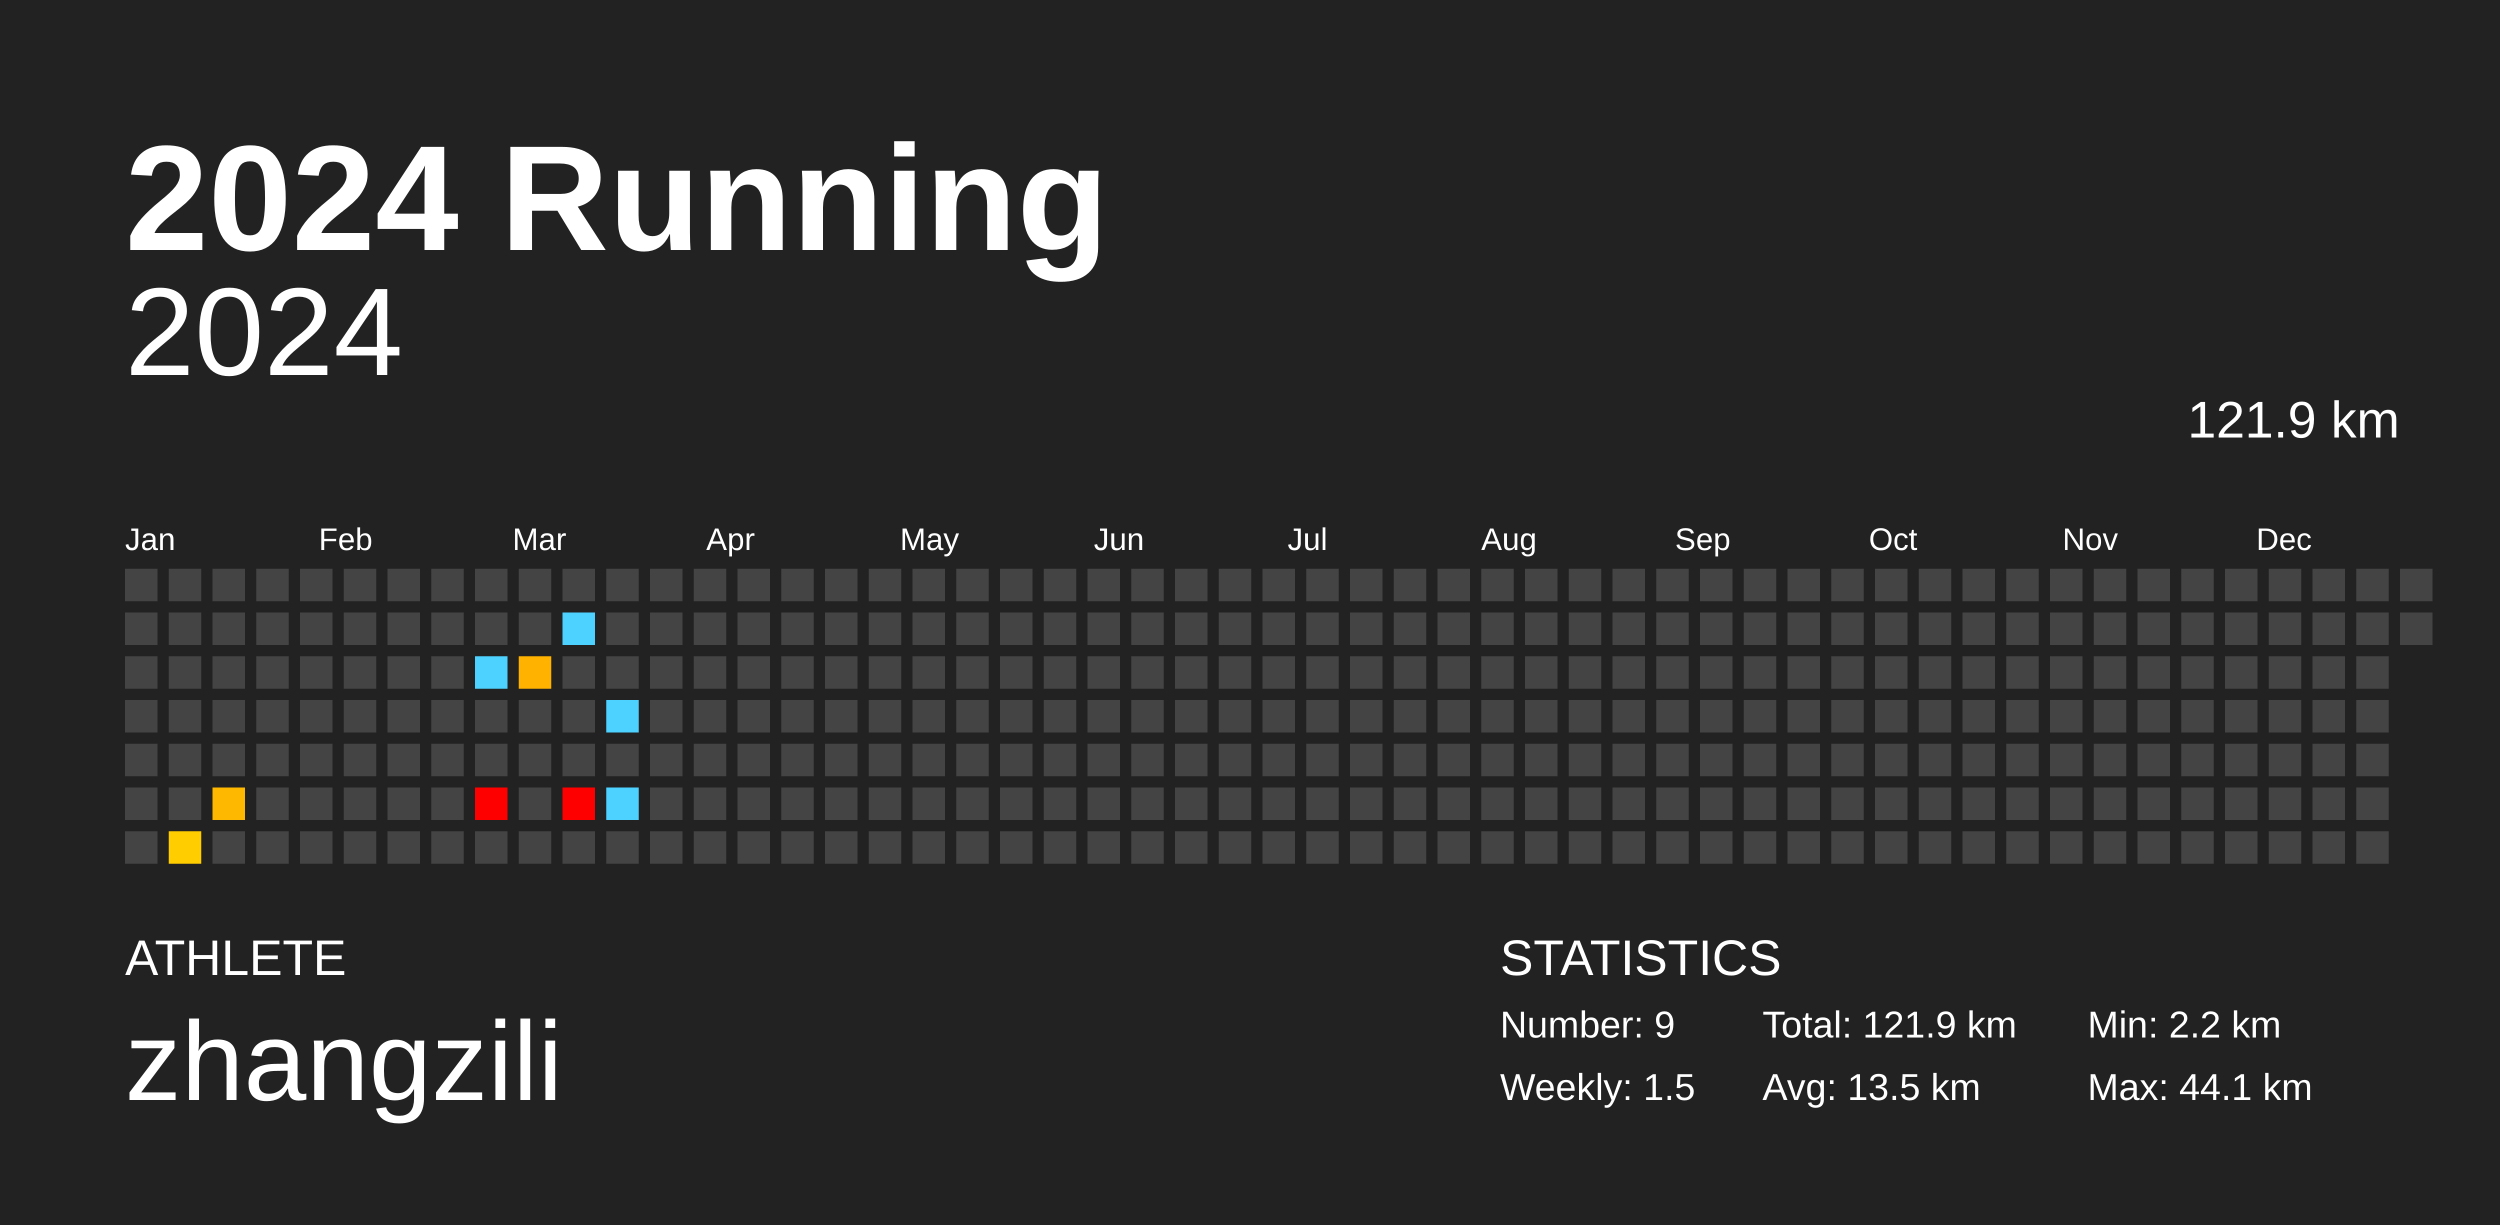
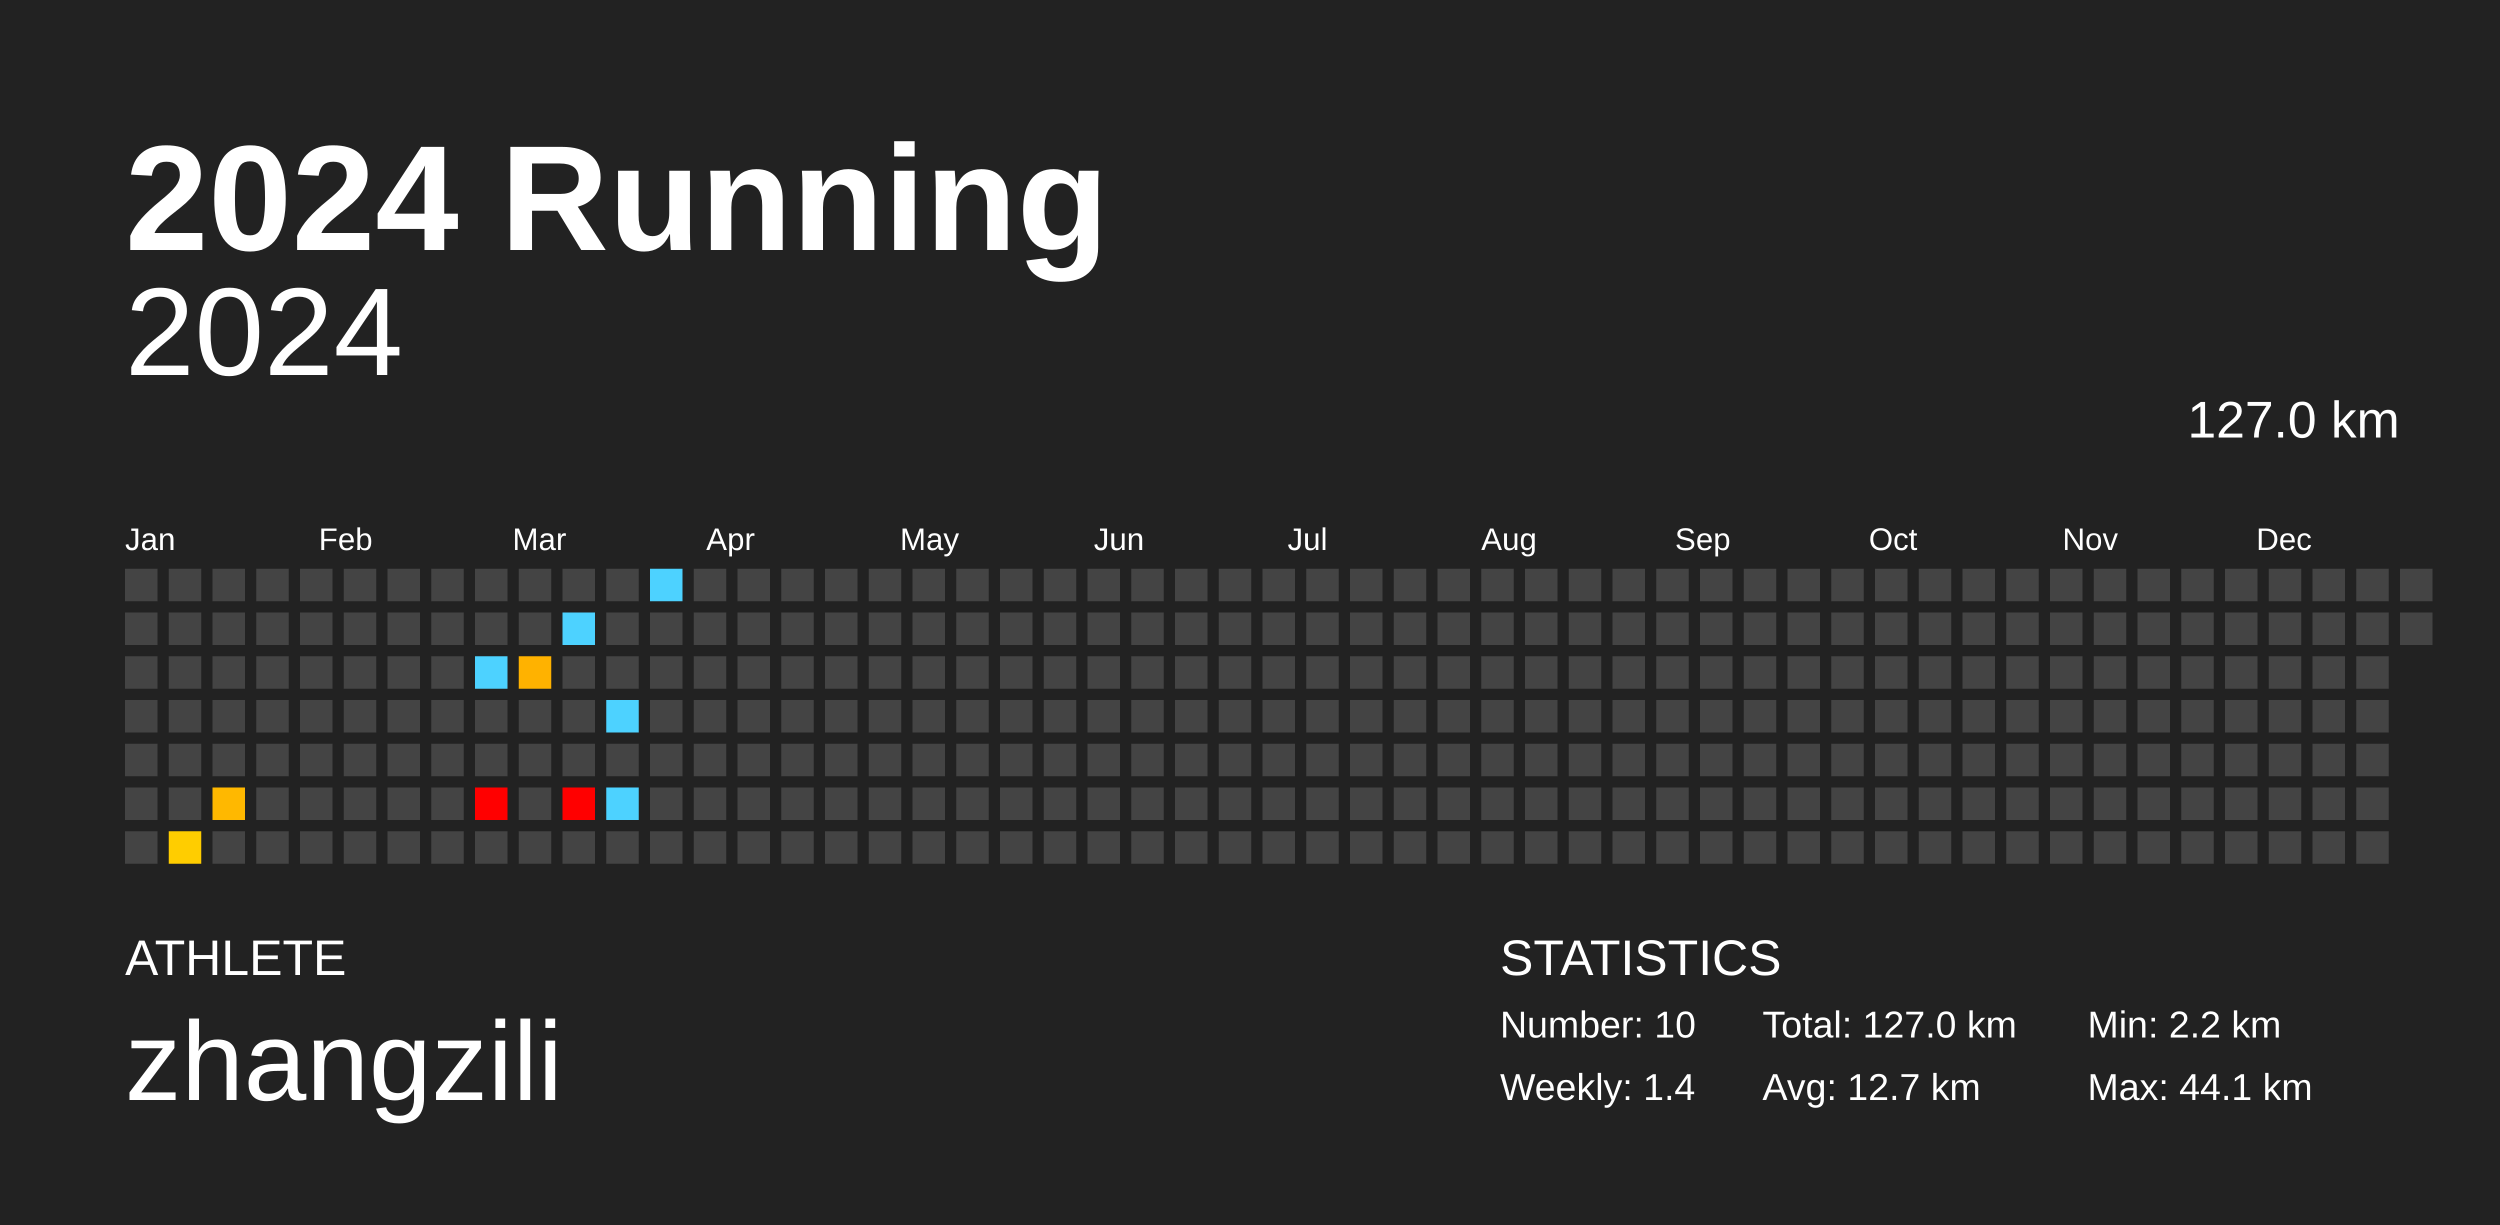
<svg xmlns="http://www.w3.org/2000/svg" baseProfile="full" height="98mm" version="1.1" viewBox="0,0,200,98" width="200mm">
  <defs />
  <rect fill="#222222" height="98" width="200" x="0" y="0" />
  <text fill="#FFFFFF" style="font-size:12px; font-family:Arial; font-weight:bold;" x="10" y="20">2024 Running</text>
  <text fill="#FFFFFF" style="font-size:4px; font-family:Arial" x="10" y="78">ATHLETE</text>
  <text fill="#FFFFFF" style="font-size:9px; font-family:Arial" x="10" y="88">zhangzili</text>
  <text fill="#FFFFFF" style="font-size:4px; font-family:Arial" x="120" y="78">STATISTICS</text>
-   <text fill="#FFFFFF" style="font-size:3px; font-family:Arial" x="120" y="83">Number: 9</text>
-   <text fill="#FFFFFF" style="font-size:3px; font-family:Arial" x="120" y="88">Weekly: 1.5</text>
-   <text fill="#FFFFFF" style="font-size:3px; font-family:Arial" x="141" y="83">Total: 121.9 km</text>
-   <text fill="#FFFFFF" style="font-size:3px; font-family:Arial" x="141" y="88">Avg: 13.5 km</text>
+   <text fill="#FFFFFF" style="font-size:3px; font-family:Arial" x="120" y="83">Number: 10</text>
+   <text fill="#FFFFFF" style="font-size:3px; font-family:Arial" x="120" y="88">Weekly: 1.4</text>
+   <text fill="#FFFFFF" style="font-size:3px; font-family:Arial" x="141" y="83">Total: 127.0 km</text>
+   <text fill="#FFFFFF" style="font-size:3px; font-family:Arial" x="141" y="88">Avg: 12.7 km</text>
  <text fill="#FFFFFF" style="font-size:3px; font-family:Arial" x="167" y="83">Min: 2.2 km</text>
  <text fill="#FFFFFF" style="font-size:3px; font-family:Arial" x="167" y="88">Max: 44.1 km</text>
  <text alignment-baseline="hanging" fill="#FFFFFF" style="font-size:10.0px; font-family:Arial;" x="10" y="30">2024</text>
-   <text alignment-baseline="hanging" fill="#FFFFFF" style="font-size:4.125px; font-family:Arial;" x="175" y="35">121.9 km</text>
+   <text alignment-baseline="hanging" fill="#FFFFFF" style="font-size:4.125px; font-family:Arial;" x="175" y="35">127.0 km</text>
  <text fill="#FFFFFF" style="font-size:2.5px; font-family:Arial" x="10.0" y="44">Jan</text>
  <text fill="#FFFFFF" style="font-size:2.5px; font-family:Arial" x="25.5" y="44">Feb</text>
  <text fill="#FFFFFF" style="font-size:2.5px; font-family:Arial" x="41.0" y="44">Mar</text>
  <text fill="#FFFFFF" style="font-size:2.5px; font-family:Arial" x="56.5" y="44">Apr</text>
  <text fill="#FFFFFF" style="font-size:2.5px; font-family:Arial" x="72.0" y="44">May</text>
  <text fill="#FFFFFF" style="font-size:2.5px; font-family:Arial" x="87.5" y="44">Jun</text>
  <text fill="#FFFFFF" style="font-size:2.5px; font-family:Arial" x="103.0" y="44">Jul</text>
  <text fill="#FFFFFF" style="font-size:2.5px; font-family:Arial" x="118.5" y="44">Aug</text>
  <text fill="#FFFFFF" style="font-size:2.5px; font-family:Arial" x="134.0" y="44">Sep</text>
  <text fill="#FFFFFF" style="font-size:2.5px; font-family:Arial" x="149.5" y="44">Oct</text>
  <text fill="#FFFFFF" style="font-size:2.5px; font-family:Arial" x="165.0" y="44">Nov</text>
  <text fill="#FFFFFF" style="font-size:2.5px; font-family:Arial" x="180.5" y="44">Dec</text>
  <rect fill="#444444" height="2.6" width="2.6" x="10.0" y="45.5" />
  <rect fill="#444444" height="2.6" width="2.6" x="10.0" y="49.0" />
  <rect fill="#444444" height="2.6" width="2.6" x="10.0" y="52.5" />
  <rect fill="#444444" height="2.6" width="2.6" x="10.0" y="56.0" />
  <rect fill="#444444" height="2.6" width="2.6" x="10.0" y="59.5" />
  <rect fill="#444444" height="2.6" width="2.6" x="10.0" y="63.0" />
  <rect fill="#444444" height="2.6" width="2.6" x="10.0" y="66.5" />
  <rect fill="#444444" height="2.6" width="2.6" x="13.5" y="45.5" />
  <rect fill="#444444" height="2.6" width="2.6" x="13.5" y="49.0" />
  <rect fill="#444444" height="2.6" width="2.6" x="13.5" y="52.5" />
  <rect fill="#444444" height="2.6" width="2.6" x="13.5" y="56.0" />
  <rect fill="#444444" height="2.6" width="2.6" x="13.5" y="59.5" />
  <rect fill="#444444" height="2.6" width="2.6" x="13.5" y="63.0" />
  <rect fill="#ffcd00" height="2.6" width="2.6" x="13.5" y="66.5" />
  <rect fill="#444444" height="2.6" width="2.6" x="17.0" y="45.5" />
  <rect fill="#444444" height="2.6" width="2.6" x="17.0" y="49.0" />
  <rect fill="#444444" height="2.6" width="2.6" x="17.0" y="52.5" />
  <rect fill="#444444" height="2.6" width="2.6" x="17.0" y="56.0" />
  <rect fill="#444444" height="2.6" width="2.6" x="17.0" y="59.5" />
  <rect fill="#ffb800" height="2.6" width="2.6" x="17.0" y="63.0" />
  <rect fill="#444444" height="2.6" width="2.6" x="17.0" y="66.5" />
  <rect fill="#444444" height="2.6" width="2.6" x="20.5" y="45.5" />
  <rect fill="#444444" height="2.6" width="2.6" x="20.5" y="49.0" />
  <rect fill="#444444" height="2.6" width="2.6" x="20.5" y="52.5" />
  <rect fill="#444444" height="2.6" width="2.6" x="20.5" y="56.0" />
  <rect fill="#444444" height="2.6" width="2.6" x="20.5" y="59.5" />
  <rect fill="#444444" height="2.6" width="2.6" x="20.5" y="63.0" />
  <rect fill="#444444" height="2.6" width="2.6" x="20.5" y="66.5" />
  <rect fill="#444444" height="2.6" width="2.6" x="24.0" y="45.5" />
  <rect fill="#444444" height="2.6" width="2.6" x="24.0" y="49.0" />
  <rect fill="#444444" height="2.6" width="2.6" x="24.0" y="52.5" />
  <rect fill="#444444" height="2.6" width="2.6" x="24.0" y="56.0" />
  <rect fill="#444444" height="2.6" width="2.6" x="24.0" y="59.5" />
  <rect fill="#444444" height="2.6" width="2.6" x="24.0" y="63.0" />
  <rect fill="#444444" height="2.6" width="2.6" x="24.0" y="66.5" />
  <rect fill="#444444" height="2.6" width="2.6" x="27.5" y="45.5" />
  <rect fill="#444444" height="2.6" width="2.6" x="27.5" y="49.0" />
  <rect fill="#444444" height="2.6" width="2.6" x="27.5" y="52.5" />
  <rect fill="#444444" height="2.6" width="2.6" x="27.5" y="56.0" />
  <rect fill="#444444" height="2.6" width="2.6" x="27.5" y="59.5" />
  <rect fill="#444444" height="2.6" width="2.6" x="27.5" y="63.0" />
  <rect fill="#444444" height="2.6" width="2.6" x="27.5" y="66.5" />
  <rect fill="#444444" height="2.6" width="2.6" x="31.0" y="45.5" />
  <rect fill="#444444" height="2.6" width="2.6" x="31.0" y="49.0" />
  <rect fill="#444444" height="2.6" width="2.6" x="31.0" y="52.5" />
  <rect fill="#444444" height="2.6" width="2.6" x="31.0" y="56.0" />
  <rect fill="#444444" height="2.6" width="2.6" x="31.0" y="59.5" />
  <rect fill="#444444" height="2.6" width="2.6" x="31.0" y="63.0" />
  <rect fill="#444444" height="2.6" width="2.6" x="31.0" y="66.5" />
  <rect fill="#444444" height="2.6" width="2.6" x="34.5" y="45.5" />
  <rect fill="#444444" height="2.6" width="2.6" x="34.5" y="49.0" />
  <rect fill="#444444" height="2.6" width="2.6" x="34.5" y="52.5" />
  <rect fill="#444444" height="2.6" width="2.6" x="34.5" y="56.0" />
  <rect fill="#444444" height="2.6" width="2.6" x="34.5" y="59.5" />
  <rect fill="#444444" height="2.6" width="2.6" x="34.5" y="63.0" />
  <rect fill="#444444" height="2.6" width="2.6" x="34.5" y="66.5" />
  <rect fill="#444444" height="2.6" width="2.6" x="38.0" y="45.5" />
  <rect fill="#444444" height="2.6" width="2.6" x="38.0" y="49.0" />
  <rect fill="#4dd2ff" height="2.6" width="2.6" x="38.0" y="52.5" />
  <rect fill="#444444" height="2.6" width="2.6" x="38.0" y="56.0" />
  <rect fill="#444444" height="2.6" width="2.6" x="38.0" y="59.5" />
  <rect fill="red" height="2.6" width="2.6" x="38.0" y="63.0" />
  <rect fill="#444444" height="2.6" width="2.6" x="38.0" y="66.5" />
  <rect fill="#444444" height="2.6" width="2.6" x="41.5" y="45.5" />
  <rect fill="#444444" height="2.6" width="2.6" x="41.5" y="49.0" />
  <rect fill="#ffb200" height="2.6" width="2.6" x="41.5" y="52.5" />
  <rect fill="#444444" height="2.6" width="2.6" x="41.5" y="56.0" />
  <rect fill="#444444" height="2.6" width="2.6" x="41.5" y="59.5" />
  <rect fill="#444444" height="2.6" width="2.6" x="41.5" y="63.0" />
  <rect fill="#444444" height="2.6" width="2.6" x="41.5" y="66.5" />
  <rect fill="#444444" height="2.6" width="2.6" x="45.0" y="45.5" />
  <rect fill="#4dd2ff" height="2.6" width="2.6" x="45.0" y="49.0" />
  <rect fill="#444444" height="2.6" width="2.6" x="45.0" y="52.5" />
  <rect fill="#444444" height="2.6" width="2.6" x="45.0" y="56.0" />
  <rect fill="#444444" height="2.6" width="2.6" x="45.0" y="59.5" />
  <rect fill="red" height="2.6" width="2.6" x="45.0" y="63.0" />
  <rect fill="#444444" height="2.6" width="2.6" x="45.0" y="66.5" />
  <rect fill="#444444" height="2.6" width="2.6" x="48.5" y="45.5" />
  <rect fill="#444444" height="2.6" width="2.6" x="48.5" y="49.0" />
  <rect fill="#444444" height="2.6" width="2.6" x="48.5" y="52.5" />
  <rect fill="#4dd2ff" height="2.6" width="2.6" x="48.5" y="56.0" />
  <rect fill="#444444" height="2.6" width="2.6" x="48.5" y="59.5" />
  <rect fill="#4dd2ff" height="2.6" width="2.6" x="48.5" y="63.0" />
  <rect fill="#444444" height="2.6" width="2.6" x="48.5" y="66.5" />
-   <rect fill="#444444" height="2.6" width="2.6" x="52.0" y="45.5" />
+   <rect fill="#4dd2ff" height="2.6" width="2.6" x="52.0" y="45.5" />
  <rect fill="#444444" height="2.6" width="2.6" x="52.0" y="49.0" />
  <rect fill="#444444" height="2.6" width="2.6" x="52.0" y="52.5" />
  <rect fill="#444444" height="2.6" width="2.6" x="52.0" y="56.0" />
  <rect fill="#444444" height="2.6" width="2.6" x="52.0" y="59.5" />
  <rect fill="#444444" height="2.6" width="2.6" x="52.0" y="63.0" />
  <rect fill="#444444" height="2.6" width="2.6" x="52.0" y="66.5" />
  <rect fill="#444444" height="2.6" width="2.6" x="55.5" y="45.5" />
  <rect fill="#444444" height="2.6" width="2.6" x="55.5" y="49.0" />
  <rect fill="#444444" height="2.6" width="2.6" x="55.5" y="52.5" />
  <rect fill="#444444" height="2.6" width="2.6" x="55.5" y="56.0" />
  <rect fill="#444444" height="2.6" width="2.6" x="55.5" y="59.5" />
  <rect fill="#444444" height="2.6" width="2.6" x="55.5" y="63.0" />
  <rect fill="#444444" height="2.6" width="2.6" x="55.5" y="66.5" />
  <rect fill="#444444" height="2.6" width="2.6" x="59.0" y="45.5" />
  <rect fill="#444444" height="2.6" width="2.6" x="59.0" y="49.0" />
  <rect fill="#444444" height="2.6" width="2.6" x="59.0" y="52.5" />
  <rect fill="#444444" height="2.6" width="2.6" x="59.0" y="56.0" />
  <rect fill="#444444" height="2.6" width="2.6" x="59.0" y="59.5" />
  <rect fill="#444444" height="2.6" width="2.6" x="59.0" y="63.0" />
  <rect fill="#444444" height="2.6" width="2.6" x="59.0" y="66.5" />
  <rect fill="#444444" height="2.6" width="2.6" x="62.5" y="45.5" />
  <rect fill="#444444" height="2.6" width="2.6" x="62.5" y="49.0" />
  <rect fill="#444444" height="2.6" width="2.6" x="62.5" y="52.5" />
  <rect fill="#444444" height="2.6" width="2.6" x="62.5" y="56.0" />
  <rect fill="#444444" height="2.6" width="2.6" x="62.5" y="59.5" />
  <rect fill="#444444" height="2.6" width="2.6" x="62.5" y="63.0" />
  <rect fill="#444444" height="2.6" width="2.6" x="62.5" y="66.5" />
  <rect fill="#444444" height="2.6" width="2.6" x="66.0" y="45.5" />
  <rect fill="#444444" height="2.6" width="2.6" x="66.0" y="49.0" />
  <rect fill="#444444" height="2.6" width="2.6" x="66.0" y="52.5" />
  <rect fill="#444444" height="2.6" width="2.6" x="66.0" y="56.0" />
  <rect fill="#444444" height="2.6" width="2.6" x="66.0" y="59.5" />
  <rect fill="#444444" height="2.6" width="2.6" x="66.0" y="63.0" />
  <rect fill="#444444" height="2.6" width="2.6" x="66.0" y="66.5" />
  <rect fill="#444444" height="2.6" width="2.6" x="69.5" y="45.5" />
  <rect fill="#444444" height="2.6" width="2.6" x="69.5" y="49.0" />
  <rect fill="#444444" height="2.6" width="2.6" x="69.5" y="52.5" />
  <rect fill="#444444" height="2.6" width="2.6" x="69.5" y="56.0" />
  <rect fill="#444444" height="2.6" width="2.6" x="69.5" y="59.5" />
  <rect fill="#444444" height="2.6" width="2.6" x="69.5" y="63.0" />
  <rect fill="#444444" height="2.6" width="2.6" x="69.5" y="66.5" />
  <rect fill="#444444" height="2.6" width="2.6" x="73.0" y="45.5" />
  <rect fill="#444444" height="2.6" width="2.6" x="73.0" y="49.0" />
  <rect fill="#444444" height="2.6" width="2.6" x="73.0" y="52.5" />
  <rect fill="#444444" height="2.6" width="2.6" x="73.0" y="56.0" />
  <rect fill="#444444" height="2.6" width="2.6" x="73.0" y="59.5" />
  <rect fill="#444444" height="2.6" width="2.6" x="73.0" y="63.0" />
  <rect fill="#444444" height="2.6" width="2.6" x="73.0" y="66.5" />
  <rect fill="#444444" height="2.6" width="2.6" x="76.5" y="45.5" />
  <rect fill="#444444" height="2.6" width="2.6" x="76.5" y="49.0" />
  <rect fill="#444444" height="2.6" width="2.6" x="76.5" y="52.5" />
  <rect fill="#444444" height="2.6" width="2.6" x="76.5" y="56.0" />
  <rect fill="#444444" height="2.6" width="2.6" x="76.5" y="59.5" />
  <rect fill="#444444" height="2.6" width="2.6" x="76.5" y="63.0" />
  <rect fill="#444444" height="2.6" width="2.6" x="76.5" y="66.5" />
  <rect fill="#444444" height="2.6" width="2.6" x="80.0" y="45.5" />
  <rect fill="#444444" height="2.6" width="2.6" x="80.0" y="49.0" />
  <rect fill="#444444" height="2.6" width="2.6" x="80.0" y="52.5" />
  <rect fill="#444444" height="2.6" width="2.6" x="80.0" y="56.0" />
  <rect fill="#444444" height="2.6" width="2.6" x="80.0" y="59.5" />
  <rect fill="#444444" height="2.6" width="2.6" x="80.0" y="63.0" />
  <rect fill="#444444" height="2.6" width="2.6" x="80.0" y="66.5" />
  <rect fill="#444444" height="2.6" width="2.6" x="83.5" y="45.5" />
  <rect fill="#444444" height="2.6" width="2.6" x="83.5" y="49.0" />
  <rect fill="#444444" height="2.6" width="2.6" x="83.5" y="52.5" />
  <rect fill="#444444" height="2.6" width="2.6" x="83.5" y="56.0" />
  <rect fill="#444444" height="2.6" width="2.6" x="83.5" y="59.5" />
  <rect fill="#444444" height="2.6" width="2.6" x="83.5" y="63.0" />
  <rect fill="#444444" height="2.6" width="2.6" x="83.5" y="66.5" />
  <rect fill="#444444" height="2.6" width="2.6" x="87.0" y="45.5" />
  <rect fill="#444444" height="2.6" width="2.6" x="87.0" y="49.0" />
  <rect fill="#444444" height="2.6" width="2.6" x="87.0" y="52.5" />
  <rect fill="#444444" height="2.6" width="2.6" x="87.0" y="56.0" />
  <rect fill="#444444" height="2.6" width="2.6" x="87.0" y="59.5" />
  <rect fill="#444444" height="2.6" width="2.6" x="87.0" y="63.0" />
  <rect fill="#444444" height="2.6" width="2.6" x="87.0" y="66.5" />
  <rect fill="#444444" height="2.6" width="2.6" x="90.5" y="45.5" />
  <rect fill="#444444" height="2.6" width="2.6" x="90.5" y="49.0" />
  <rect fill="#444444" height="2.6" width="2.6" x="90.5" y="52.5" />
  <rect fill="#444444" height="2.6" width="2.6" x="90.5" y="56.0" />
  <rect fill="#444444" height="2.6" width="2.6" x="90.5" y="59.5" />
  <rect fill="#444444" height="2.6" width="2.6" x="90.5" y="63.0" />
  <rect fill="#444444" height="2.6" width="2.6" x="90.5" y="66.5" />
  <rect fill="#444444" height="2.6" width="2.6" x="94.0" y="45.5" />
  <rect fill="#444444" height="2.6" width="2.6" x="94.0" y="49.0" />
  <rect fill="#444444" height="2.6" width="2.6" x="94.0" y="52.5" />
  <rect fill="#444444" height="2.6" width="2.6" x="94.0" y="56.0" />
  <rect fill="#444444" height="2.6" width="2.6" x="94.0" y="59.5" />
  <rect fill="#444444" height="2.6" width="2.6" x="94.0" y="63.0" />
  <rect fill="#444444" height="2.6" width="2.6" x="94.0" y="66.5" />
  <rect fill="#444444" height="2.6" width="2.6" x="97.5" y="45.5" />
  <rect fill="#444444" height="2.6" width="2.6" x="97.5" y="49.0" />
  <rect fill="#444444" height="2.6" width="2.6" x="97.5" y="52.5" />
  <rect fill="#444444" height="2.6" width="2.6" x="97.5" y="56.0" />
  <rect fill="#444444" height="2.6" width="2.6" x="97.5" y="59.5" />
  <rect fill="#444444" height="2.6" width="2.6" x="97.5" y="63.0" />
  <rect fill="#444444" height="2.6" width="2.6" x="97.5" y="66.5" />
  <rect fill="#444444" height="2.6" width="2.6" x="101.0" y="45.5" />
  <rect fill="#444444" height="2.6" width="2.6" x="101.0" y="49.0" />
  <rect fill="#444444" height="2.6" width="2.6" x="101.0" y="52.5" />
  <rect fill="#444444" height="2.6" width="2.6" x="101.0" y="56.0" />
  <rect fill="#444444" height="2.6" width="2.6" x="101.0" y="59.5" />
  <rect fill="#444444" height="2.6" width="2.6" x="101.0" y="63.0" />
  <rect fill="#444444" height="2.6" width="2.6" x="101.0" y="66.5" />
  <rect fill="#444444" height="2.6" width="2.6" x="104.5" y="45.5" />
  <rect fill="#444444" height="2.6" width="2.6" x="104.5" y="49.0" />
  <rect fill="#444444" height="2.6" width="2.6" x="104.5" y="52.5" />
  <rect fill="#444444" height="2.6" width="2.6" x="104.5" y="56.0" />
  <rect fill="#444444" height="2.6" width="2.6" x="104.5" y="59.5" />
  <rect fill="#444444" height="2.6" width="2.6" x="104.5" y="63.0" />
  <rect fill="#444444" height="2.6" width="2.6" x="104.5" y="66.5" />
  <rect fill="#444444" height="2.6" width="2.6" x="108.0" y="45.5" />
  <rect fill="#444444" height="2.6" width="2.6" x="108.0" y="49.0" />
  <rect fill="#444444" height="2.6" width="2.6" x="108.0" y="52.5" />
  <rect fill="#444444" height="2.6" width="2.6" x="108.0" y="56.0" />
  <rect fill="#444444" height="2.6" width="2.6" x="108.0" y="59.5" />
  <rect fill="#444444" height="2.6" width="2.6" x="108.0" y="63.0" />
  <rect fill="#444444" height="2.6" width="2.6" x="108.0" y="66.5" />
  <rect fill="#444444" height="2.6" width="2.6" x="111.5" y="45.5" />
  <rect fill="#444444" height="2.6" width="2.6" x="111.5" y="49.0" />
  <rect fill="#444444" height="2.6" width="2.6" x="111.5" y="52.5" />
  <rect fill="#444444" height="2.6" width="2.6" x="111.5" y="56.0" />
  <rect fill="#444444" height="2.6" width="2.6" x="111.5" y="59.5" />
  <rect fill="#444444" height="2.6" width="2.6" x="111.5" y="63.0" />
  <rect fill="#444444" height="2.6" width="2.6" x="111.5" y="66.5" />
  <rect fill="#444444" height="2.6" width="2.6" x="115.0" y="45.5" />
  <rect fill="#444444" height="2.6" width="2.6" x="115.0" y="49.0" />
  <rect fill="#444444" height="2.6" width="2.6" x="115.0" y="52.5" />
  <rect fill="#444444" height="2.6" width="2.6" x="115.0" y="56.0" />
  <rect fill="#444444" height="2.6" width="2.6" x="115.0" y="59.5" />
  <rect fill="#444444" height="2.6" width="2.6" x="115.0" y="63.0" />
  <rect fill="#444444" height="2.6" width="2.6" x="115.0" y="66.5" />
  <rect fill="#444444" height="2.6" width="2.6" x="118.5" y="45.5" />
  <rect fill="#444444" height="2.6" width="2.6" x="118.5" y="49.0" />
  <rect fill="#444444" height="2.6" width="2.6" x="118.5" y="52.5" />
  <rect fill="#444444" height="2.6" width="2.6" x="118.5" y="56.0" />
  <rect fill="#444444" height="2.6" width="2.6" x="118.5" y="59.5" />
  <rect fill="#444444" height="2.6" width="2.6" x="118.5" y="63.0" />
  <rect fill="#444444" height="2.6" width="2.6" x="118.5" y="66.5" />
  <rect fill="#444444" height="2.6" width="2.6" x="122.0" y="45.5" />
  <rect fill="#444444" height="2.6" width="2.6" x="122.0" y="49.0" />
  <rect fill="#444444" height="2.6" width="2.6" x="122.0" y="52.5" />
  <rect fill="#444444" height="2.6" width="2.6" x="122.0" y="56.0" />
  <rect fill="#444444" height="2.6" width="2.6" x="122.0" y="59.5" />
  <rect fill="#444444" height="2.6" width="2.6" x="122.0" y="63.0" />
  <rect fill="#444444" height="2.6" width="2.6" x="122.0" y="66.5" />
  <rect fill="#444444" height="2.6" width="2.6" x="125.5" y="45.5" />
  <rect fill="#444444" height="2.6" width="2.6" x="125.5" y="49.0" />
  <rect fill="#444444" height="2.6" width="2.6" x="125.5" y="52.5" />
  <rect fill="#444444" height="2.6" width="2.6" x="125.5" y="56.0" />
  <rect fill="#444444" height="2.6" width="2.6" x="125.5" y="59.5" />
  <rect fill="#444444" height="2.6" width="2.6" x="125.5" y="63.0" />
  <rect fill="#444444" height="2.6" width="2.6" x="125.5" y="66.5" />
  <rect fill="#444444" height="2.6" width="2.6" x="129.0" y="45.5" />
  <rect fill="#444444" height="2.6" width="2.6" x="129.0" y="49.0" />
  <rect fill="#444444" height="2.6" width="2.6" x="129.0" y="52.5" />
  <rect fill="#444444" height="2.6" width="2.6" x="129.0" y="56.0" />
  <rect fill="#444444" height="2.6" width="2.6" x="129.0" y="59.5" />
  <rect fill="#444444" height="2.6" width="2.6" x="129.0" y="63.0" />
  <rect fill="#444444" height="2.6" width="2.6" x="129.0" y="66.5" />
  <rect fill="#444444" height="2.6" width="2.6" x="132.5" y="45.5" />
  <rect fill="#444444" height="2.6" width="2.6" x="132.5" y="49.0" />
  <rect fill="#444444" height="2.6" width="2.6" x="132.5" y="52.5" />
  <rect fill="#444444" height="2.6" width="2.6" x="132.5" y="56.0" />
  <rect fill="#444444" height="2.6" width="2.6" x="132.5" y="59.5" />
  <rect fill="#444444" height="2.6" width="2.6" x="132.5" y="63.0" />
  <rect fill="#444444" height="2.6" width="2.6" x="132.5" y="66.5" />
  <rect fill="#444444" height="2.6" width="2.6" x="136.0" y="45.5" />
  <rect fill="#444444" height="2.6" width="2.6" x="136.0" y="49.0" />
  <rect fill="#444444" height="2.6" width="2.6" x="136.0" y="52.5" />
  <rect fill="#444444" height="2.6" width="2.6" x="136.0" y="56.0" />
  <rect fill="#444444" height="2.6" width="2.6" x="136.0" y="59.5" />
  <rect fill="#444444" height="2.6" width="2.6" x="136.0" y="63.0" />
  <rect fill="#444444" height="2.6" width="2.6" x="136.0" y="66.5" />
  <rect fill="#444444" height="2.6" width="2.6" x="139.5" y="45.5" />
  <rect fill="#444444" height="2.6" width="2.6" x="139.5" y="49.0" />
  <rect fill="#444444" height="2.6" width="2.6" x="139.5" y="52.5" />
  <rect fill="#444444" height="2.6" width="2.6" x="139.5" y="56.0" />
  <rect fill="#444444" height="2.6" width="2.6" x="139.5" y="59.5" />
  <rect fill="#444444" height="2.6" width="2.6" x="139.5" y="63.0" />
  <rect fill="#444444" height="2.6" width="2.6" x="139.5" y="66.5" />
  <rect fill="#444444" height="2.6" width="2.6" x="143.0" y="45.5" />
  <rect fill="#444444" height="2.6" width="2.6" x="143.0" y="49.0" />
  <rect fill="#444444" height="2.6" width="2.6" x="143.0" y="52.5" />
  <rect fill="#444444" height="2.6" width="2.6" x="143.0" y="56.0" />
  <rect fill="#444444" height="2.6" width="2.6" x="143.0" y="59.5" />
  <rect fill="#444444" height="2.6" width="2.6" x="143.0" y="63.0" />
  <rect fill="#444444" height="2.6" width="2.6" x="143.0" y="66.5" />
  <rect fill="#444444" height="2.6" width="2.6" x="146.5" y="45.5" />
  <rect fill="#444444" height="2.6" width="2.6" x="146.5" y="49.0" />
  <rect fill="#444444" height="2.6" width="2.6" x="146.5" y="52.5" />
  <rect fill="#444444" height="2.6" width="2.6" x="146.5" y="56.0" />
  <rect fill="#444444" height="2.6" width="2.6" x="146.5" y="59.5" />
  <rect fill="#444444" height="2.6" width="2.6" x="146.5" y="63.0" />
  <rect fill="#444444" height="2.6" width="2.6" x="146.5" y="66.5" />
  <rect fill="#444444" height="2.6" width="2.6" x="150.0" y="45.5" />
  <rect fill="#444444" height="2.6" width="2.6" x="150.0" y="49.0" />
  <rect fill="#444444" height="2.6" width="2.6" x="150.0" y="52.5" />
  <rect fill="#444444" height="2.6" width="2.6" x="150.0" y="56.0" />
  <rect fill="#444444" height="2.6" width="2.6" x="150.0" y="59.5" />
  <rect fill="#444444" height="2.6" width="2.6" x="150.0" y="63.0" />
  <rect fill="#444444" height="2.6" width="2.6" x="150.0" y="66.5" />
  <rect fill="#444444" height="2.6" width="2.6" x="153.5" y="45.5" />
  <rect fill="#444444" height="2.6" width="2.6" x="153.5" y="49.0" />
  <rect fill="#444444" height="2.6" width="2.6" x="153.5" y="52.5" />
  <rect fill="#444444" height="2.6" width="2.6" x="153.5" y="56.0" />
  <rect fill="#444444" height="2.6" width="2.6" x="153.5" y="59.5" />
  <rect fill="#444444" height="2.6" width="2.6" x="153.5" y="63.0" />
  <rect fill="#444444" height="2.6" width="2.6" x="153.5" y="66.5" />
  <rect fill="#444444" height="2.6" width="2.6" x="157.0" y="45.5" />
  <rect fill="#444444" height="2.6" width="2.6" x="157.0" y="49.0" />
  <rect fill="#444444" height="2.6" width="2.6" x="157.0" y="52.5" />
  <rect fill="#444444" height="2.6" width="2.6" x="157.0" y="56.0" />
  <rect fill="#444444" height="2.6" width="2.6" x="157.0" y="59.5" />
  <rect fill="#444444" height="2.6" width="2.6" x="157.0" y="63.0" />
  <rect fill="#444444" height="2.6" width="2.6" x="157.0" y="66.5" />
  <rect fill="#444444" height="2.6" width="2.6" x="160.5" y="45.5" />
  <rect fill="#444444" height="2.6" width="2.6" x="160.5" y="49.0" />
  <rect fill="#444444" height="2.6" width="2.6" x="160.5" y="52.5" />
  <rect fill="#444444" height="2.6" width="2.6" x="160.5" y="56.0" />
  <rect fill="#444444" height="2.6" width="2.6" x="160.5" y="59.5" />
  <rect fill="#444444" height="2.6" width="2.6" x="160.5" y="63.0" />
  <rect fill="#444444" height="2.6" width="2.6" x="160.5" y="66.5" />
  <rect fill="#444444" height="2.6" width="2.6" x="164.0" y="45.5" />
  <rect fill="#444444" height="2.6" width="2.6" x="164.0" y="49.0" />
  <rect fill="#444444" height="2.6" width="2.6" x="164.0" y="52.5" />
  <rect fill="#444444" height="2.6" width="2.6" x="164.0" y="56.0" />
  <rect fill="#444444" height="2.6" width="2.6" x="164.0" y="59.5" />
  <rect fill="#444444" height="2.6" width="2.6" x="164.0" y="63.0" />
  <rect fill="#444444" height="2.6" width="2.6" x="164.0" y="66.5" />
  <rect fill="#444444" height="2.6" width="2.6" x="167.5" y="45.5" />
  <rect fill="#444444" height="2.6" width="2.6" x="167.5" y="49.0" />
  <rect fill="#444444" height="2.6" width="2.6" x="167.5" y="52.5" />
  <rect fill="#444444" height="2.6" width="2.6" x="167.5" y="56.0" />
  <rect fill="#444444" height="2.6" width="2.6" x="167.5" y="59.5" />
  <rect fill="#444444" height="2.6" width="2.6" x="167.5" y="63.0" />
  <rect fill="#444444" height="2.6" width="2.6" x="167.5" y="66.5" />
  <rect fill="#444444" height="2.6" width="2.6" x="171.0" y="45.5" />
  <rect fill="#444444" height="2.6" width="2.6" x="171.0" y="49.0" />
  <rect fill="#444444" height="2.6" width="2.6" x="171.0" y="52.5" />
  <rect fill="#444444" height="2.6" width="2.6" x="171.0" y="56.0" />
  <rect fill="#444444" height="2.6" width="2.6" x="171.0" y="59.5" />
  <rect fill="#444444" height="2.6" width="2.6" x="171.0" y="63.0" />
  <rect fill="#444444" height="2.6" width="2.6" x="171.0" y="66.5" />
  <rect fill="#444444" height="2.6" width="2.6" x="174.5" y="45.5" />
  <rect fill="#444444" height="2.6" width="2.6" x="174.5" y="49.0" />
  <rect fill="#444444" height="2.6" width="2.6" x="174.5" y="52.5" />
  <rect fill="#444444" height="2.6" width="2.6" x="174.5" y="56.0" />
  <rect fill="#444444" height="2.6" width="2.6" x="174.5" y="59.5" />
  <rect fill="#444444" height="2.6" width="2.6" x="174.5" y="63.0" />
  <rect fill="#444444" height="2.6" width="2.6" x="174.5" y="66.5" />
  <rect fill="#444444" height="2.6" width="2.6" x="178.0" y="45.5" />
  <rect fill="#444444" height="2.6" width="2.6" x="178.0" y="49.0" />
  <rect fill="#444444" height="2.6" width="2.6" x="178.0" y="52.5" />
  <rect fill="#444444" height="2.6" width="2.6" x="178.0" y="56.0" />
  <rect fill="#444444" height="2.6" width="2.6" x="178.0" y="59.5" />
  <rect fill="#444444" height="2.6" width="2.6" x="178.0" y="63.0" />
  <rect fill="#444444" height="2.6" width="2.6" x="178.0" y="66.5" />
  <rect fill="#444444" height="2.6" width="2.6" x="181.5" y="45.5" />
  <rect fill="#444444" height="2.6" width="2.6" x="181.5" y="49.0" />
  <rect fill="#444444" height="2.6" width="2.6" x="181.5" y="52.5" />
  <rect fill="#444444" height="2.6" width="2.6" x="181.5" y="56.0" />
  <rect fill="#444444" height="2.6" width="2.6" x="181.5" y="59.5" />
  <rect fill="#444444" height="2.6" width="2.6" x="181.5" y="63.0" />
  <rect fill="#444444" height="2.6" width="2.6" x="181.5" y="66.5" />
  <rect fill="#444444" height="2.6" width="2.6" x="185.0" y="45.5" />
  <rect fill="#444444" height="2.6" width="2.6" x="185.0" y="49.0" />
  <rect fill="#444444" height="2.6" width="2.6" x="185.0" y="52.5" />
  <rect fill="#444444" height="2.6" width="2.6" x="185.0" y="56.0" />
  <rect fill="#444444" height="2.6" width="2.6" x="185.0" y="59.5" />
  <rect fill="#444444" height="2.6" width="2.6" x="185.0" y="63.0" />
  <rect fill="#444444" height="2.6" width="2.6" x="185.0" y="66.5" />
  <rect fill="#444444" height="2.6" width="2.6" x="188.5" y="45.5" />
  <rect fill="#444444" height="2.6" width="2.6" x="188.5" y="49.0" />
  <rect fill="#444444" height="2.6" width="2.6" x="188.5" y="52.5" />
  <rect fill="#444444" height="2.6" width="2.6" x="188.5" y="56.0" />
  <rect fill="#444444" height="2.6" width="2.6" x="188.5" y="59.5" />
  <rect fill="#444444" height="2.6" width="2.6" x="188.5" y="63.0" />
  <rect fill="#444444" height="2.6" width="2.6" x="188.5" y="66.5" />
  <rect fill="#444444" height="2.6" width="2.6" x="192.0" y="45.5" />
  <rect fill="#444444" height="2.6" width="2.6" x="192.0" y="49.0" />
</svg>
